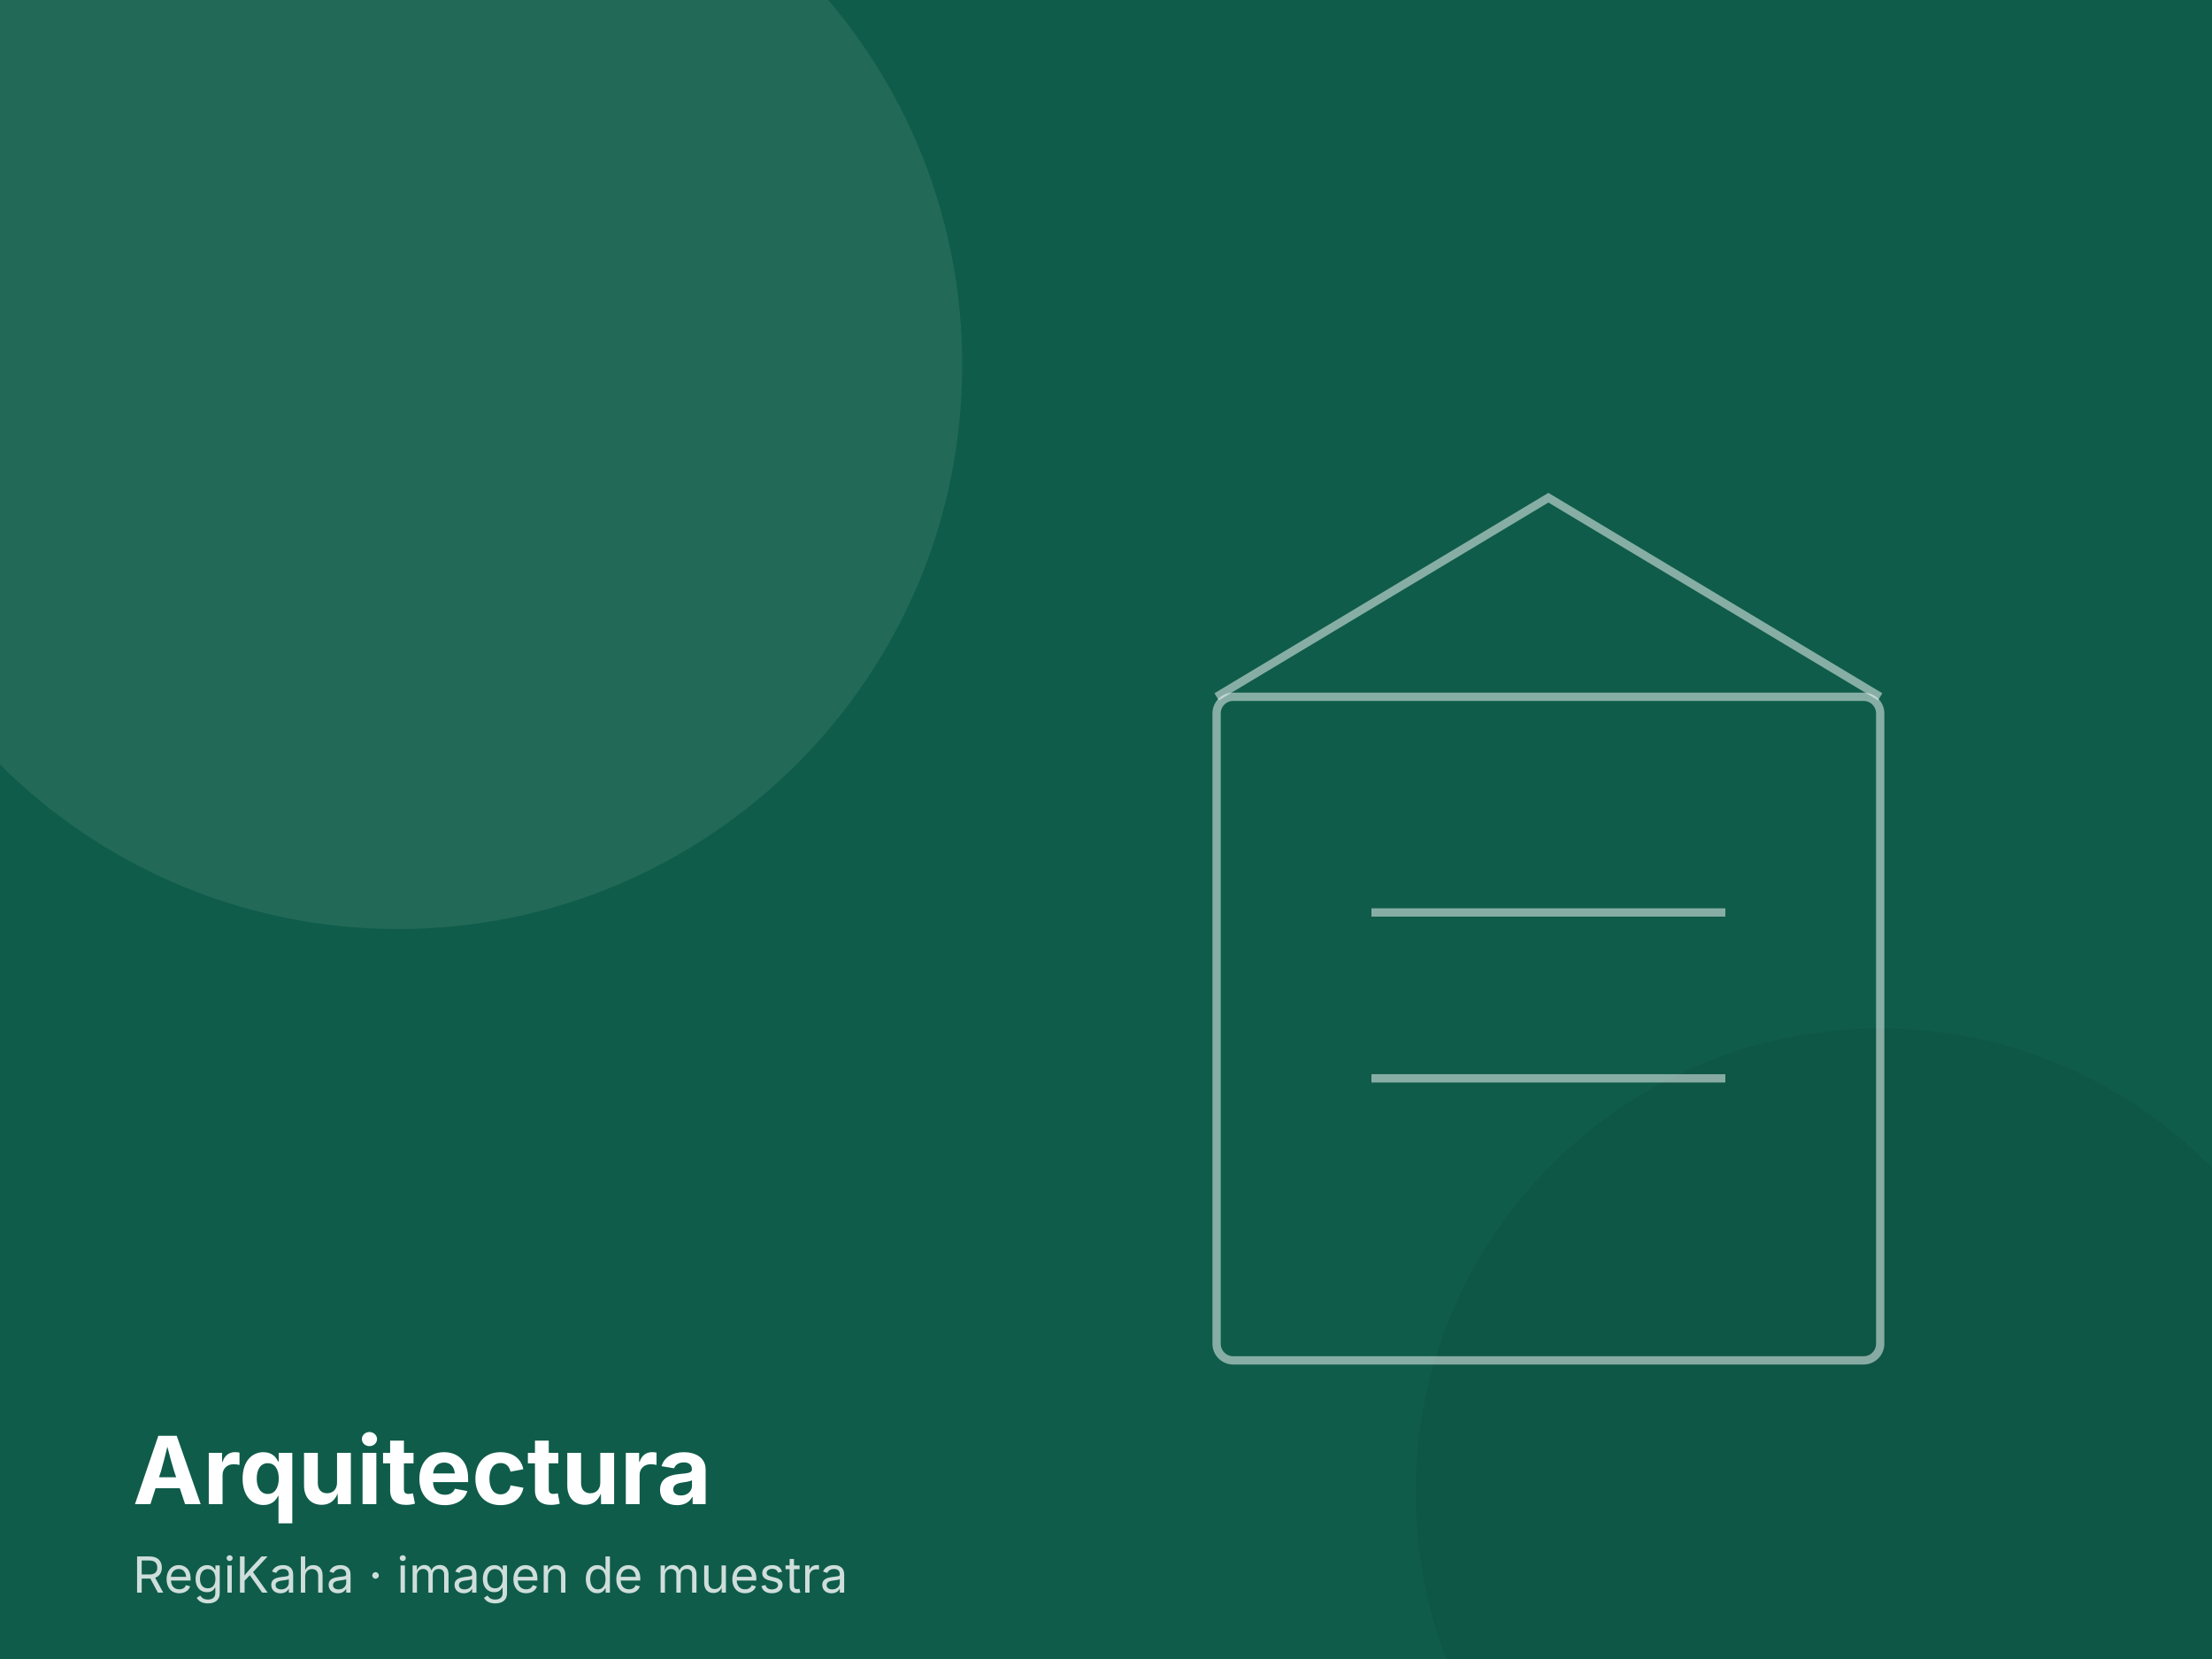
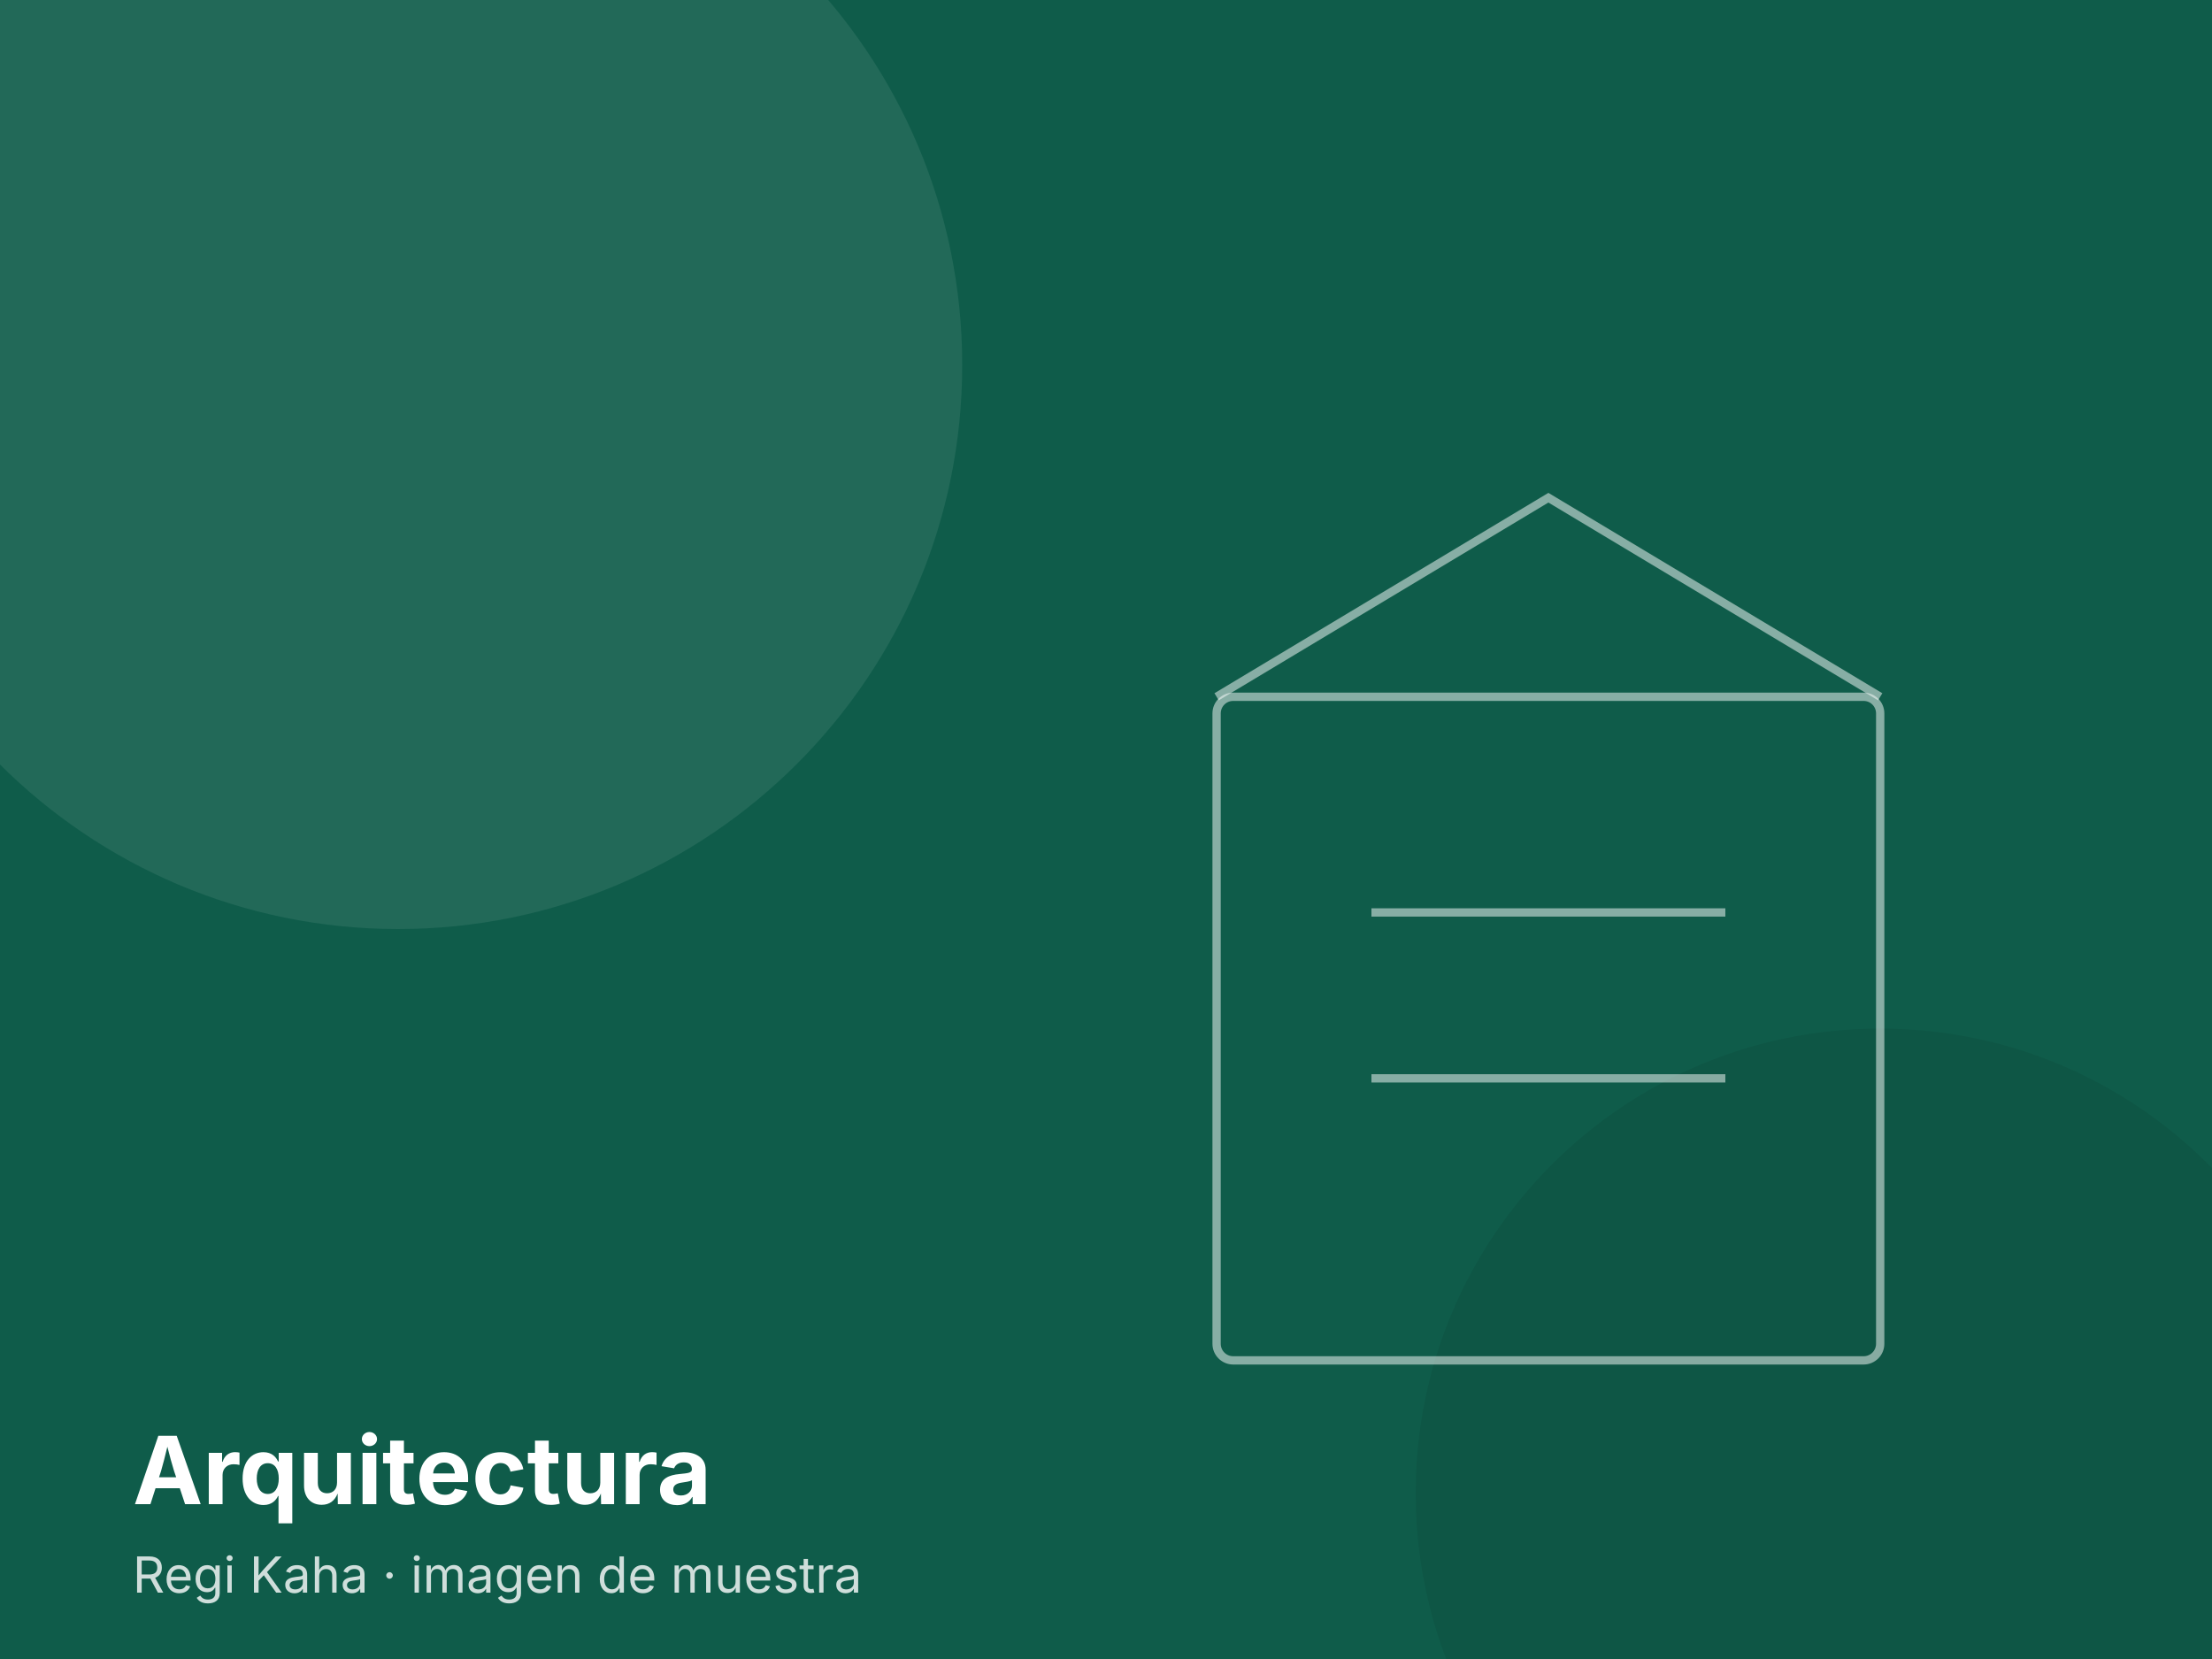
<svg xmlns="http://www.w3.org/2000/svg" width="800" height="600" viewBox="0 0 800 600">
  <defs>
    <linearGradient id="cg" gradientTransform="rotate(267)">
      <stop offset="0" stop-color="#0F5C4A" />
      <stop offset="0.55" stop-color="#198C68" />
      <stop offset="1" stop-color="#2AB673" />
    </linearGradient>
  </defs>
  <rect width="800" height="600" fill="url(#cg)" />
  <circle cx="144" cy="132" r="204" fill="rgba(255,255,255,0.08)" />
  <circle cx="680" cy="540" r="168" fill="rgba(0,0,0,0.07)" />
  <g stroke="rgba(255,255,255,0.5)" stroke-width="3" fill="none">
    <rect x="440" y="252" width="240" height="240" rx="6" />
    <path d="M440 252 L560 180 L680 252" />
    <line x1="496" y1="330" x2="624" y2="330" />
    <line x1="496" y1="390" x2="624" y2="390" />
  </g>
  <text x="48" y="544" font-family="Inter, sans-serif" font-size="34" font-weight="700" fill="#fff">Arquitectura</text>
-   <text x="48" y="576" font-family="Inter, sans-serif" font-size="18" fill="rgba(255,255,255,0.8)">RegiKaha · imagen de muestra</text>
+   <text x="48" y="576" font-family="Inter, sans-serif" font-size="18" fill="rgba(255,255,255,0.8)">Regi Kaha · imagen de muestra</text>
</svg>
